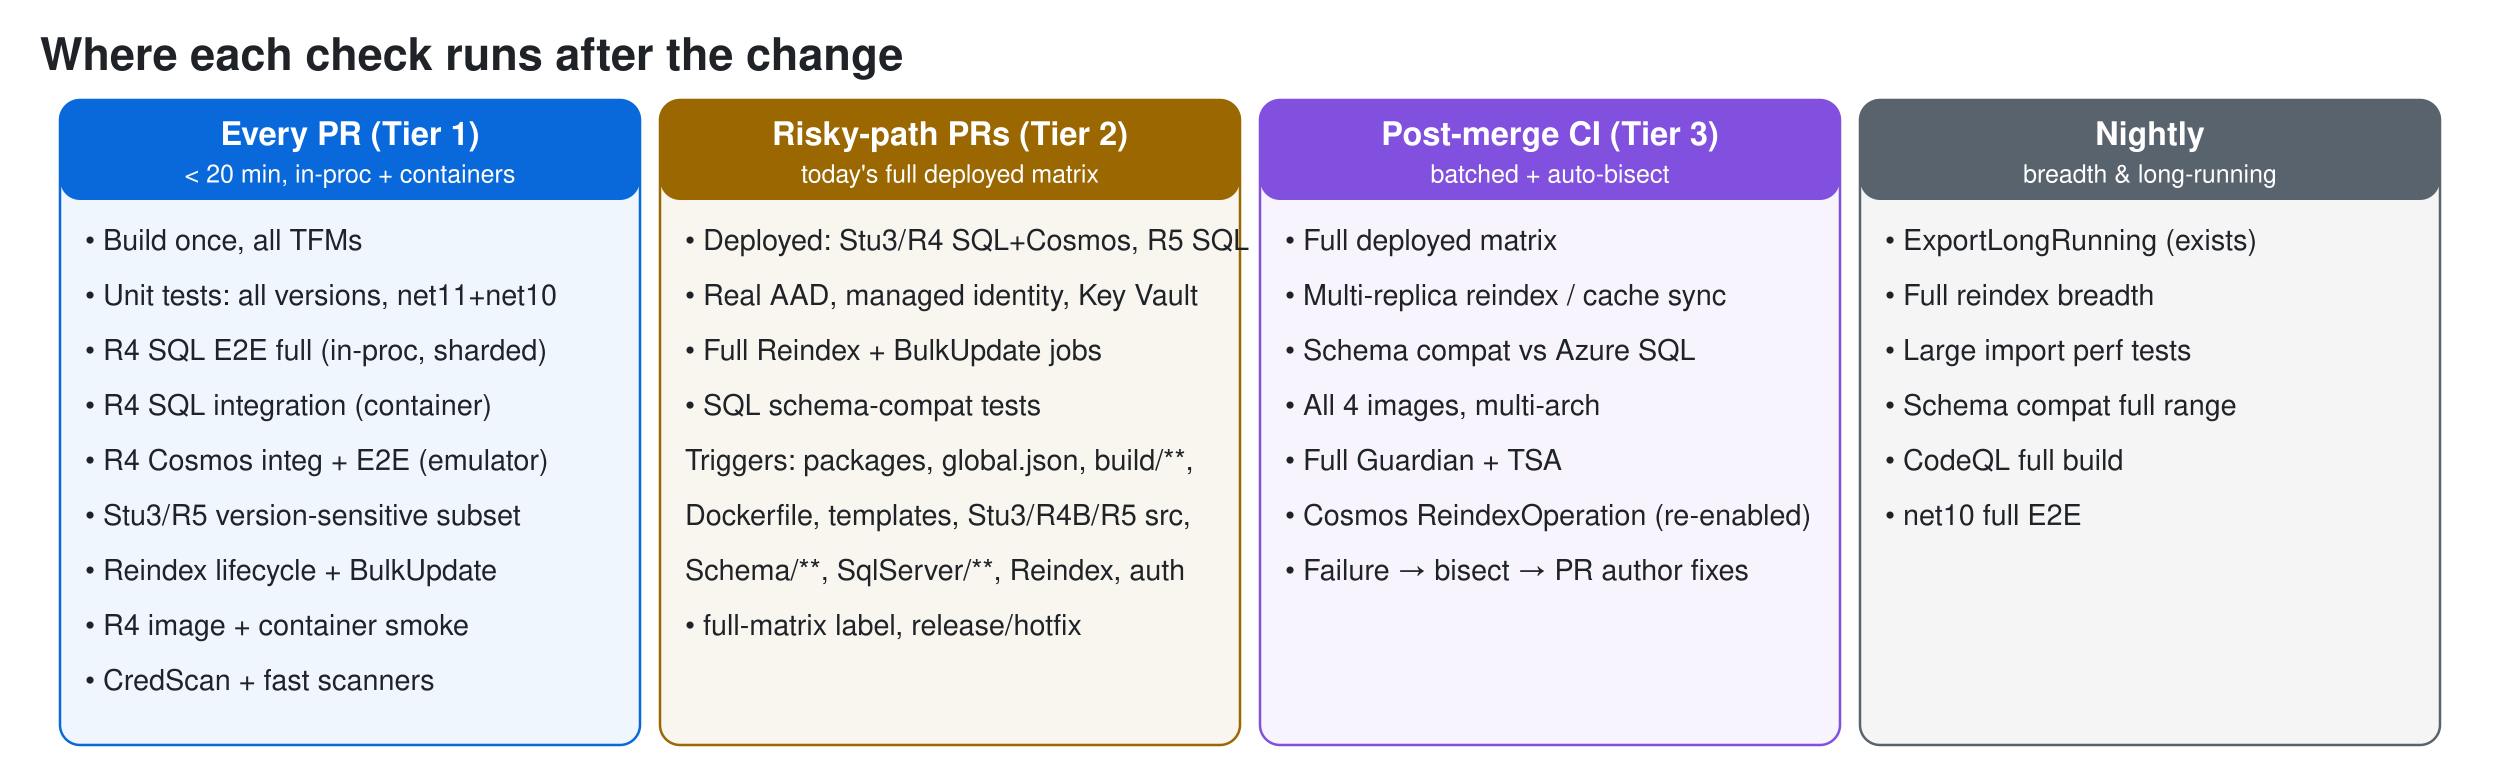
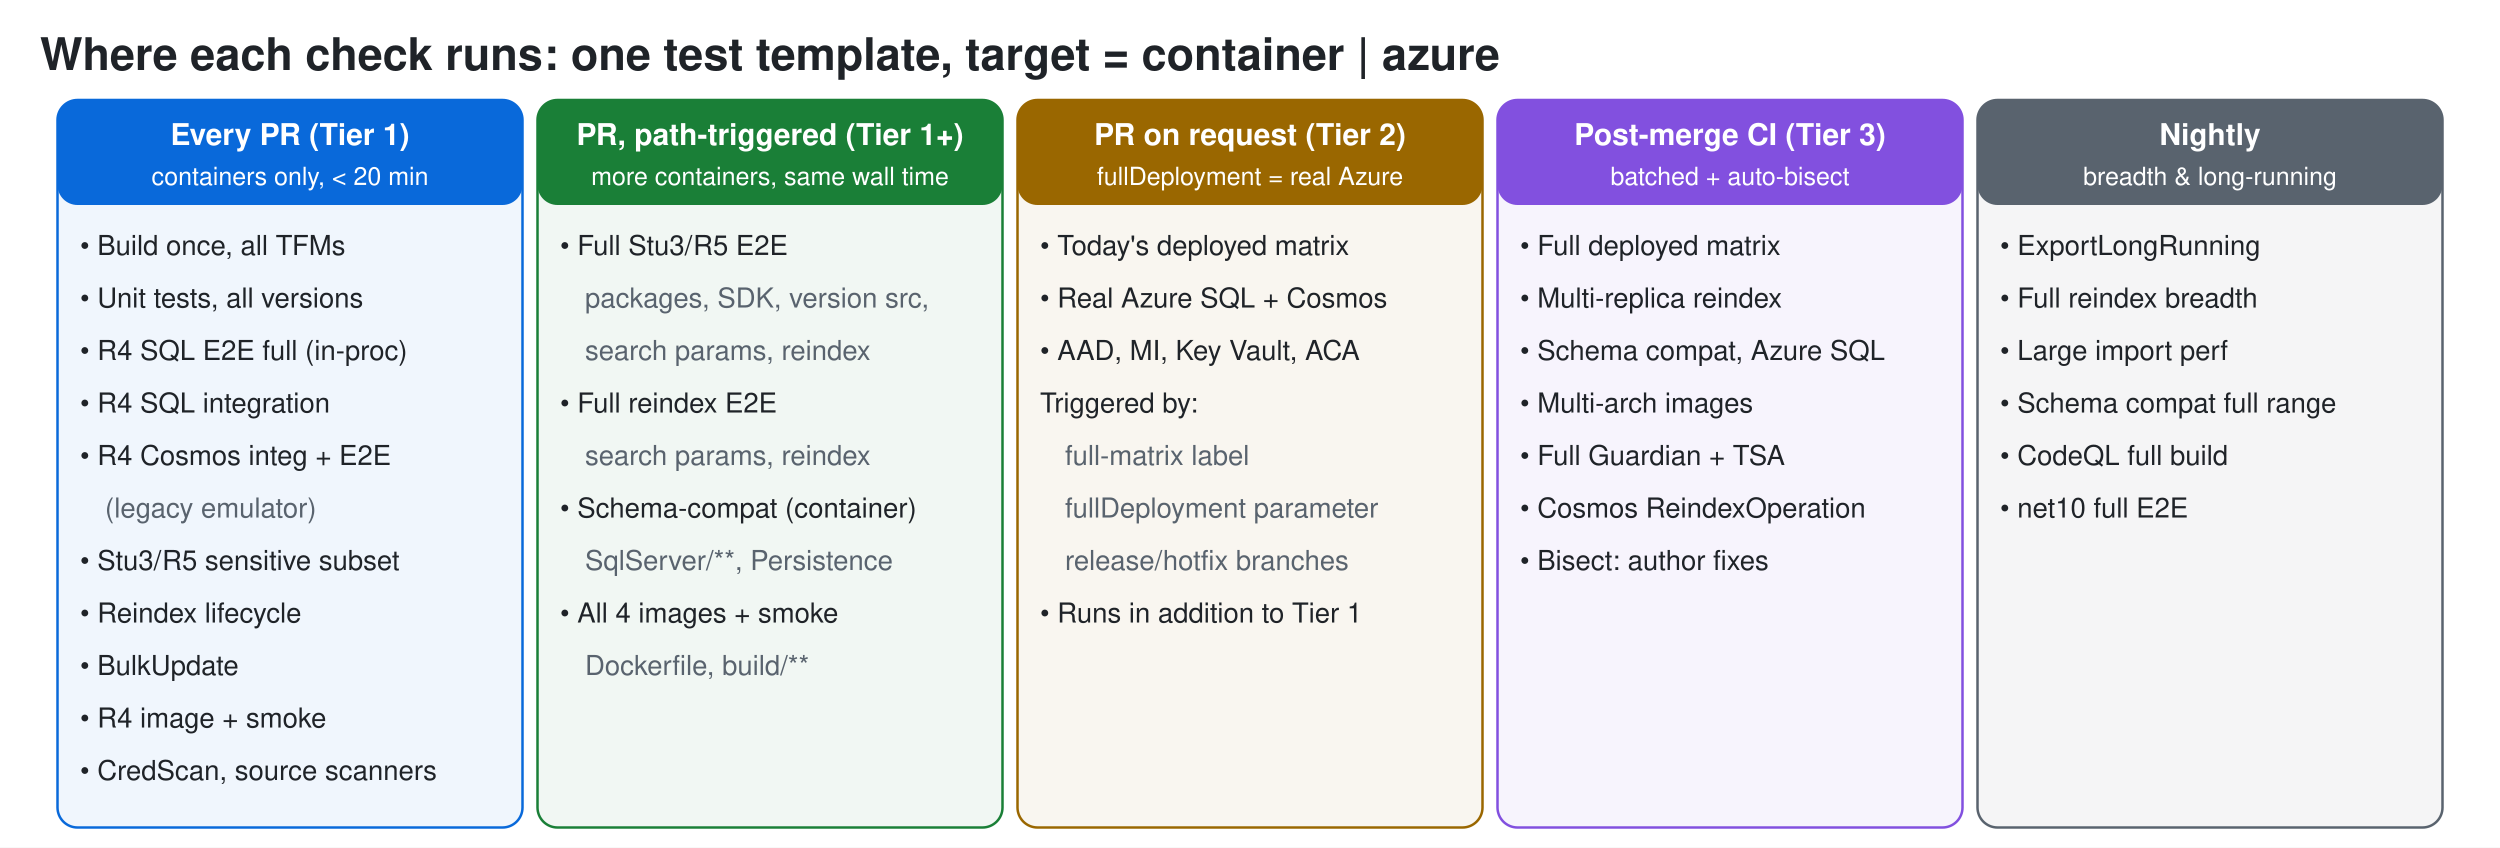
- <svg xmlns="http://www.w3.org/2000/svg" width="1000" height="308" font-family="Segoe UI,Helvetica,Arial,sans-serif">
+ <svg xmlns="http://www.w3.org/2000/svg" width="1000" height="339" font-family="Segoe UI,Helvetica,Arial,sans-serif">
  <rect width="100%" height="100%" fill="#fff" />
-   <text x="16" y="28" font-size="18" font-weight="600" fill="#1f2328">Where each check runs after the change</text>
-   <rect x="24.0" y="40" width="232.0" height="258" rx="8" fill="#0969da" fill-opacity="0.06" stroke="#0969da" />
-   <rect x="24.0" y="40" width="232.0" height="40" rx="8" fill="#0969da" />
-   <text x="140.0" y="58" font-size="13" font-weight="600" fill="#fff" text-anchor="middle">Every PR (Tier 1)</text>
-   <text x="140.0" y="73" font-size="10" fill="#fff" text-anchor="middle">&lt; 20 min, in-proc + containers</text>
-   <text x="34.0" y="100" font-size="11.5" fill="#1f2328">• Build once, all TFMs</text>
-   <text x="34.0" y="122" font-size="11.5" fill="#1f2328">• Unit tests: all versions, net11+net10</text>
-   <text x="34.0" y="144" font-size="11.5" fill="#1f2328">• R4 SQL E2E full (in-proc, sharded)</text>
-   <text x="34.0" y="166" font-size="11.5" fill="#1f2328">• R4 SQL integration (container)</text>
-   <text x="34.0" y="188" font-size="11.5" fill="#1f2328">• R4 Cosmos integ + E2E (emulator)</text>
-   <text x="34.0" y="210" font-size="11.5" fill="#1f2328">• Stu3/R5 version-sensitive subset</text>
-   <text x="34.0" y="232" font-size="11.5" fill="#1f2328">• Reindex lifecycle + BulkUpdate</text>
-   <text x="34.0" y="254" font-size="11.5" fill="#1f2328">• R4 image + container smoke</text>
-   <text x="34.0" y="276" font-size="11.5" fill="#1f2328">• CredScan + fast scanners</text>
-   <rect x="264.0" y="40" width="232.0" height="258" rx="8" fill="#9a6700" fill-opacity="0.06" stroke="#9a6700" />
-   <rect x="264.0" y="40" width="232.0" height="40" rx="8" fill="#9a6700" />
-   <text x="380.0" y="58" font-size="13" font-weight="600" fill="#fff" text-anchor="middle">Risky-path PRs (Tier 2)</text>
-   <text x="380.0" y="73" font-size="10" fill="#fff" text-anchor="middle">today's full deployed matrix</text>
-   <text x="274.0" y="100" font-size="11.5" fill="#1f2328">• Deployed: Stu3/R4 SQL+Cosmos, R5 SQL</text>
-   <text x="274.0" y="122" font-size="11.5" fill="#1f2328">• Real AAD, managed identity, Key Vault</text>
-   <text x="274.0" y="144" font-size="11.5" fill="#1f2328">• Full Reindex + BulkUpdate jobs</text>
-   <text x="274.0" y="166" font-size="11.5" fill="#1f2328">• SQL schema-compat tests</text>
-   <text x="274.0" y="188" font-size="11.5" fill="#1f2328">Triggers: packages, global.json, build/**,</text>
-   <text x="274.0" y="210" font-size="11.5" fill="#1f2328">  Dockerfile, templates, Stu3/R4B/R5 src,</text>
-   <text x="274.0" y="232" font-size="11.5" fill="#1f2328">  Schema/**, SqlServer/**, Reindex, auth</text>
-   <text x="274.0" y="254" font-size="11.5" fill="#1f2328">• full-matrix label, release/hotfix</text>
-   <rect x="504.0" y="40" width="232.0" height="258" rx="8" fill="#8250df" fill-opacity="0.06" stroke="#8250df" />
-   <rect x="504.0" y="40" width="232.0" height="40" rx="8" fill="#8250df" />
-   <text x="620.0" y="58" font-size="13" font-weight="600" fill="#fff" text-anchor="middle">Post-merge CI (Tier 3)</text>
-   <text x="620.0" y="73" font-size="10" fill="#fff" text-anchor="middle">batched + auto-bisect</text>
-   <text x="514.0" y="100" font-size="11.5" fill="#1f2328">• Full deployed matrix</text>
-   <text x="514.0" y="122" font-size="11.5" fill="#1f2328">• Multi-replica reindex / cache sync</text>
-   <text x="514.0" y="144" font-size="11.5" fill="#1f2328">• Schema compat vs Azure SQL</text>
-   <text x="514.0" y="166" font-size="11.5" fill="#1f2328">• All 4 images, multi-arch</text>
-   <text x="514.0" y="188" font-size="11.5" fill="#1f2328">• Full Guardian + TSA</text>
-   <text x="514.0" y="210" font-size="11.5" fill="#1f2328">• Cosmos ReindexOperation (re-enabled)</text>
-   <text x="514.0" y="232" font-size="11.5" fill="#1f2328">• Failure → bisect → PR author fixes</text>
-   <rect x="744.0" y="40" width="232.0" height="258" rx="8" fill="#59636e" fill-opacity="0.06" stroke="#59636e" />
-   <rect x="744.0" y="40" width="232.0" height="40" rx="8" fill="#59636e" />
-   <text x="860.0" y="58" font-size="13" font-weight="600" fill="#fff" text-anchor="middle">Nightly</text>
-   <text x="860.0" y="73" font-size="10" fill="#fff" text-anchor="middle">breadth &amp; long-running</text>
-   <text x="754.0" y="100" font-size="11.5" fill="#1f2328">• ExportLongRunning (exists)</text>
-   <text x="754.0" y="122" font-size="11.5" fill="#1f2328">• Full reindex breadth</text>
-   <text x="754.0" y="144" font-size="11.5" fill="#1f2328">• Large import perf tests</text>
-   <text x="754.0" y="166" font-size="11.5" fill="#1f2328">• Schema compat full range</text>
-   <text x="754.0" y="188" font-size="11.5" fill="#1f2328">• CodeQL full build</text>
-   <text x="754.0" y="210" font-size="11.5" fill="#1f2328">• net10 full E2E</text>
+   <text x="16" y="28" font-size="18" font-weight="600" fill="#1f2328">Where each check runs: one test template, target = container | azure</text>
+   <rect x="23.0" y="40" width="186.0" height="291" rx="8" fill="#0969da" fill-opacity="0.06" stroke="#0969da" />
+   <rect x="23.0" y="40" width="186.0" height="42" rx="8" fill="#0969da" />
+   <text x="116.0" y="58" font-size="12" font-weight="600" fill="#fff" text-anchor="middle">Every PR (Tier 1)</text>
+   <text x="116.0" y="74" font-size="10" fill="#fff" text-anchor="middle">containers only, &lt; 20 min</text>
+   <text x="32.0" y="102" font-size="11" fill="#1f2328">• Build once, all TFMs</text>
+   <text x="32.0" y="123" font-size="11" fill="#1f2328">• Unit tests, all versions</text>
+   <text x="32.0" y="144" font-size="11" fill="#1f2328">• R4 SQL E2E full (in-proc)</text>
+   <text x="32.0" y="165" font-size="11" fill="#1f2328">• R4 SQL integration</text>
+   <text x="32.0" y="186" font-size="11" fill="#1f2328">• R4 Cosmos integ + E2E</text>
+   <text x="42.0" y="207" font-size="11" fill="#59636e">(legacy emulator)</text>
+   <text x="32.0" y="228" font-size="11" fill="#1f2328">• Stu3/R5 sensitive subset</text>
+   <text x="32.0" y="249" font-size="11" fill="#1f2328">• Reindex lifecycle</text>
+   <text x="32.0" y="270" font-size="11" fill="#1f2328">• BulkUpdate</text>
+   <text x="32.0" y="291" font-size="11" fill="#1f2328">• R4 image + smoke</text>
+   <text x="32.0" y="312" font-size="11" fill="#1f2328">• CredScan, source scanners</text>
+   <rect x="215.0" y="40" width="186.0" height="291" rx="8" fill="#1a7f37" fill-opacity="0.06" stroke="#1a7f37" />
+   <rect x="215.0" y="40" width="186.0" height="42" rx="8" fill="#1a7f37" />
+   <text x="308.0" y="58" font-size="12" font-weight="600" fill="#fff" text-anchor="middle">PR, path-triggered (Tier 1+)</text>
+   <text x="308.0" y="74" font-size="10" fill="#fff" text-anchor="middle">more containers, same wall time</text>
+   <text x="224.0" y="102" font-size="11" fill="#1f2328">• Full Stu3/R5 E2E</text>
+   <text x="234.0" y="123" font-size="11" fill="#59636e">packages, SDK, version src,</text>
+   <text x="234.0" y="144" font-size="11" fill="#59636e">search params, reindex</text>
+   <text x="224.0" y="165" font-size="11" fill="#1f2328">• Full reindex E2E</text>
+   <text x="234.0" y="186" font-size="11" fill="#59636e">search params, reindex</text>
+   <text x="224.0" y="207" font-size="11" fill="#1f2328">• Schema-compat (container)</text>
+   <text x="234.0" y="228" font-size="11" fill="#59636e">SqlServer/**, Persistence</text>
+   <text x="224.0" y="249" font-size="11" fill="#1f2328">• All 4 images + smoke</text>
+   <text x="234.0" y="270" font-size="11" fill="#59636e">Dockerfile, build/**</text>
+   <rect x="407.0" y="40" width="186.0" height="291" rx="8" fill="#9a6700" fill-opacity="0.06" stroke="#9a6700" />
+   <rect x="407.0" y="40" width="186.0" height="42" rx="8" fill="#9a6700" />
+   <text x="500.0" y="58" font-size="12" font-weight="600" fill="#fff" text-anchor="middle">PR on request (Tier 2)</text>
+   <text x="500.0" y="74" font-size="10" fill="#fff" text-anchor="middle">fullDeployment = real Azure</text>
+   <text x="416.0" y="102" font-size="11" fill="#1f2328">• Today's deployed matrix</text>
+   <text x="416.0" y="123" font-size="11" fill="#1f2328">• Real Azure SQL + Cosmos</text>
+   <text x="416.0" y="144" font-size="11" fill="#1f2328">• AAD, MI, Key Vault, ACA</text>
+   <text x="416.0" y="165" font-size="11" fill="#1f2328">Triggered by:</text>
+   <text x="426.0" y="186" font-size="11" fill="#59636e">full-matrix label</text>
+   <text x="426.0" y="207" font-size="11" fill="#59636e">fullDeployment parameter</text>
+   <text x="426.0" y="228" font-size="11" fill="#59636e">release/hotfix branches</text>
+   <text x="416.0" y="249" font-size="11" fill="#1f2328">• Runs in addition to Tier 1</text>
+   <rect x="599.0" y="40" width="186.0" height="291" rx="8" fill="#8250df" fill-opacity="0.06" stroke="#8250df" />
+   <rect x="599.0" y="40" width="186.0" height="42" rx="8" fill="#8250df" />
+   <text x="692.0" y="58" font-size="12" font-weight="600" fill="#fff" text-anchor="middle">Post-merge CI (Tier 3)</text>
+   <text x="692.0" y="74" font-size="10" fill="#fff" text-anchor="middle">batched + auto-bisect</text>
+   <text x="608.0" y="102" font-size="11" fill="#1f2328">• Full deployed matrix</text>
+   <text x="608.0" y="123" font-size="11" fill="#1f2328">• Multi-replica reindex</text>
+   <text x="608.0" y="144" font-size="11" fill="#1f2328">• Schema compat, Azure SQL</text>
+   <text x="608.0" y="165" font-size="11" fill="#1f2328">• Multi-arch images</text>
+   <text x="608.0" y="186" font-size="11" fill="#1f2328">• Full Guardian + TSA</text>
+   <text x="608.0" y="207" font-size="11" fill="#1f2328">• Cosmos ReindexOperation</text>
+   <text x="608.0" y="228" font-size="11" fill="#1f2328">• Bisect: author fixes</text>
+   <rect x="791.0" y="40" width="186.0" height="291" rx="8" fill="#59636e" fill-opacity="0.06" stroke="#59636e" />
+   <rect x="791.0" y="40" width="186.0" height="42" rx="8" fill="#59636e" />
+   <text x="884.0" y="58" font-size="12" font-weight="600" fill="#fff" text-anchor="middle">Nightly</text>
+   <text x="884.0" y="74" font-size="10" fill="#fff" text-anchor="middle">breadth &amp; long-running</text>
+   <text x="800.0" y="102" font-size="11" fill="#1f2328">• ExportLongRunning</text>
+   <text x="800.0" y="123" font-size="11" fill="#1f2328">• Full reindex breadth</text>
+   <text x="800.0" y="144" font-size="11" fill="#1f2328">• Large import perf</text>
+   <text x="800.0" y="165" font-size="11" fill="#1f2328">• Schema compat full range</text>
+   <text x="800.0" y="186" font-size="11" fill="#1f2328">• CodeQL full build</text>
+   <text x="800.0" y="207" font-size="11" fill="#1f2328">• net10 full E2E</text>
</svg>
